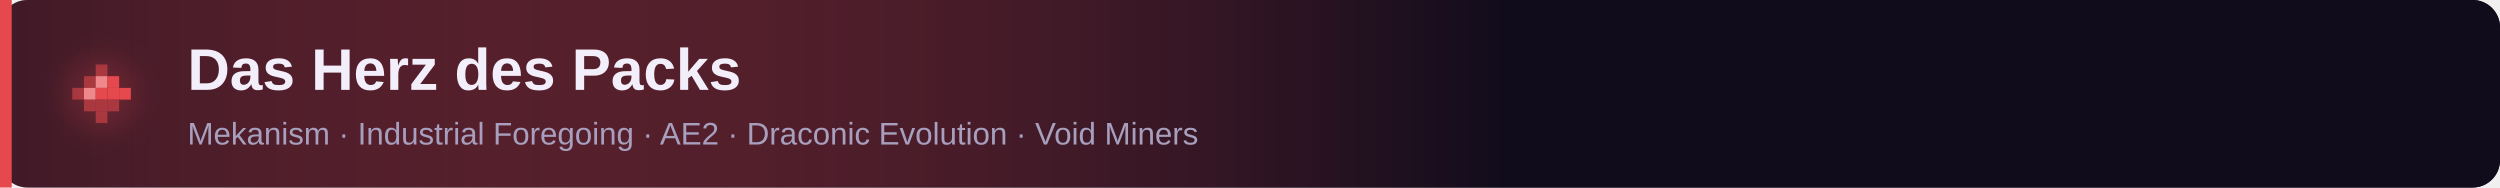
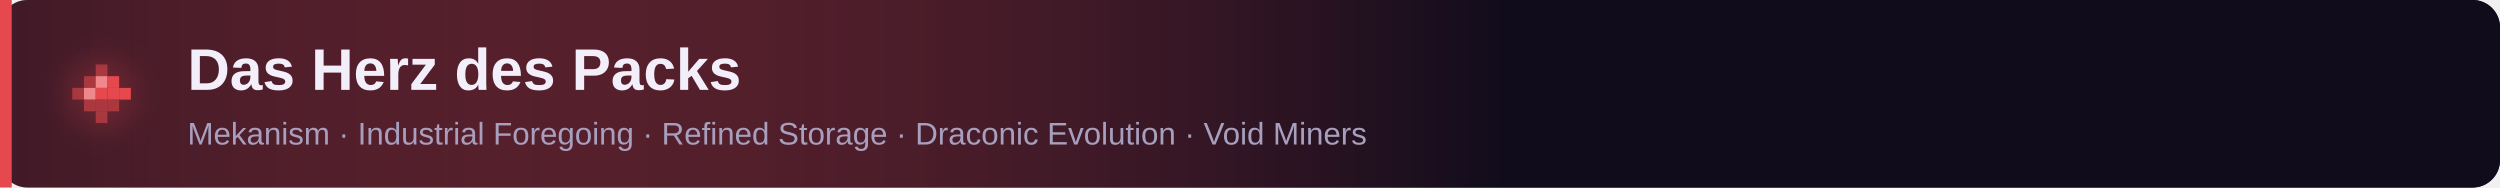
<svg xmlns="http://www.w3.org/2000/svg" viewBox="0 0 1280 96" width="1280" height="96" role="img" aria-label="Das Herz des Packs">
  <defs>
    <filter id="blur" x="-50%" y="-50%" width="200%" height="200%">
      <feGaussianBlur stdDeviation="6" />
    </filter>
    <linearGradient id="hb" x1="0" y1="0" x2="1" y2="0">
      <stop offset="0" stop-color="#E5484D" stop-opacity=".22" />
      <stop offset=".6" stop-color="#110C1C" stop-opacity="1" />
      <stop offset="1" stop-color="#110C1C" />
    </linearGradient>
  </defs>
  <rect width="1280" height="96" rx="14" fill="#110C1C" />
  <rect width="1280" height="96" rx="14" fill="url(#hb)" />
  <rect x="0" y="0" width="6" height="96" fill="#E5484D" />
  <circle cx="52" cy="48" r="19.2" fill="#E5484D" opacity="0.18" filter="url(#blur)" />
  <rect x="49.0" y="33.0" width="6" height="6" fill="#E5484D" opacity="0.55" />
  <rect x="43.0" y="39.0" width="6" height="6" fill="#E5484D" opacity="0.55" />
  <rect x="49.0" y="39.0" width="6" height="6" fill="#E5484D" opacity="1.00" />
  <rect x="49.0" y="39.0" width="6" height="6" fill="#fff" opacity="0.35" />
  <rect x="55.0" y="39.0" width="6" height="6" fill="#E5484D" opacity="1.00" />
  <rect x="37.0" y="45.0" width="6" height="6" fill="#E5484D" opacity="0.55" />
  <rect x="43.0" y="45.0" width="6" height="6" fill="#E5484D" opacity="1.00" />
  <rect x="43.0" y="45.0" width="6" height="6" fill="#fff" opacity="0.35" />
  <rect x="49.0" y="45.0" width="6" height="6" fill="#E5484D" opacity="1.00" />
  <rect x="55.0" y="45.0" width="6" height="6" fill="#E5484D" opacity="1.00" />
  <rect x="61.0" y="45.0" width="6" height="6" fill="#E5484D" opacity="1.00" />
  <rect x="43.0" y="51.0" width="6" height="6" fill="#E5484D" opacity="0.55" />
  <rect x="49.0" y="51.0" width="6" height="6" fill="#E5484D" opacity="0.55" />
  <rect x="55.0" y="51.0" width="6" height="6" fill="#E5484D" opacity="0.55" />
  <rect x="49.0" y="57.0" width="6" height="6" fill="#E5484D" opacity="0.55" />
  <text x="96" y="46" font-family="'Segoe UI', 'Helvetica Neue', Arial, sans-serif" font-size="30" font-weight="800" fill="#F3EFFA">Das Herz des Packs</text>
-   <text x="96" y="74" font-family="'Segoe UI', 'Helvetica Neue', Arial, sans-serif" font-size="16" fill="#A79FBD">Mekanism · Industrial Foregoing · AE2 · Draconic Evolution · Void Miners</text>
+   <text x="96" y="74" font-family="'Segoe UI', 'Helvetica Neue', Arial, sans-serif" font-size="16" fill="#A79FBD">Mekanism · Industrial Foregoing · Refined Storage · Draconic Evolution · Void Miners</text>
</svg>
